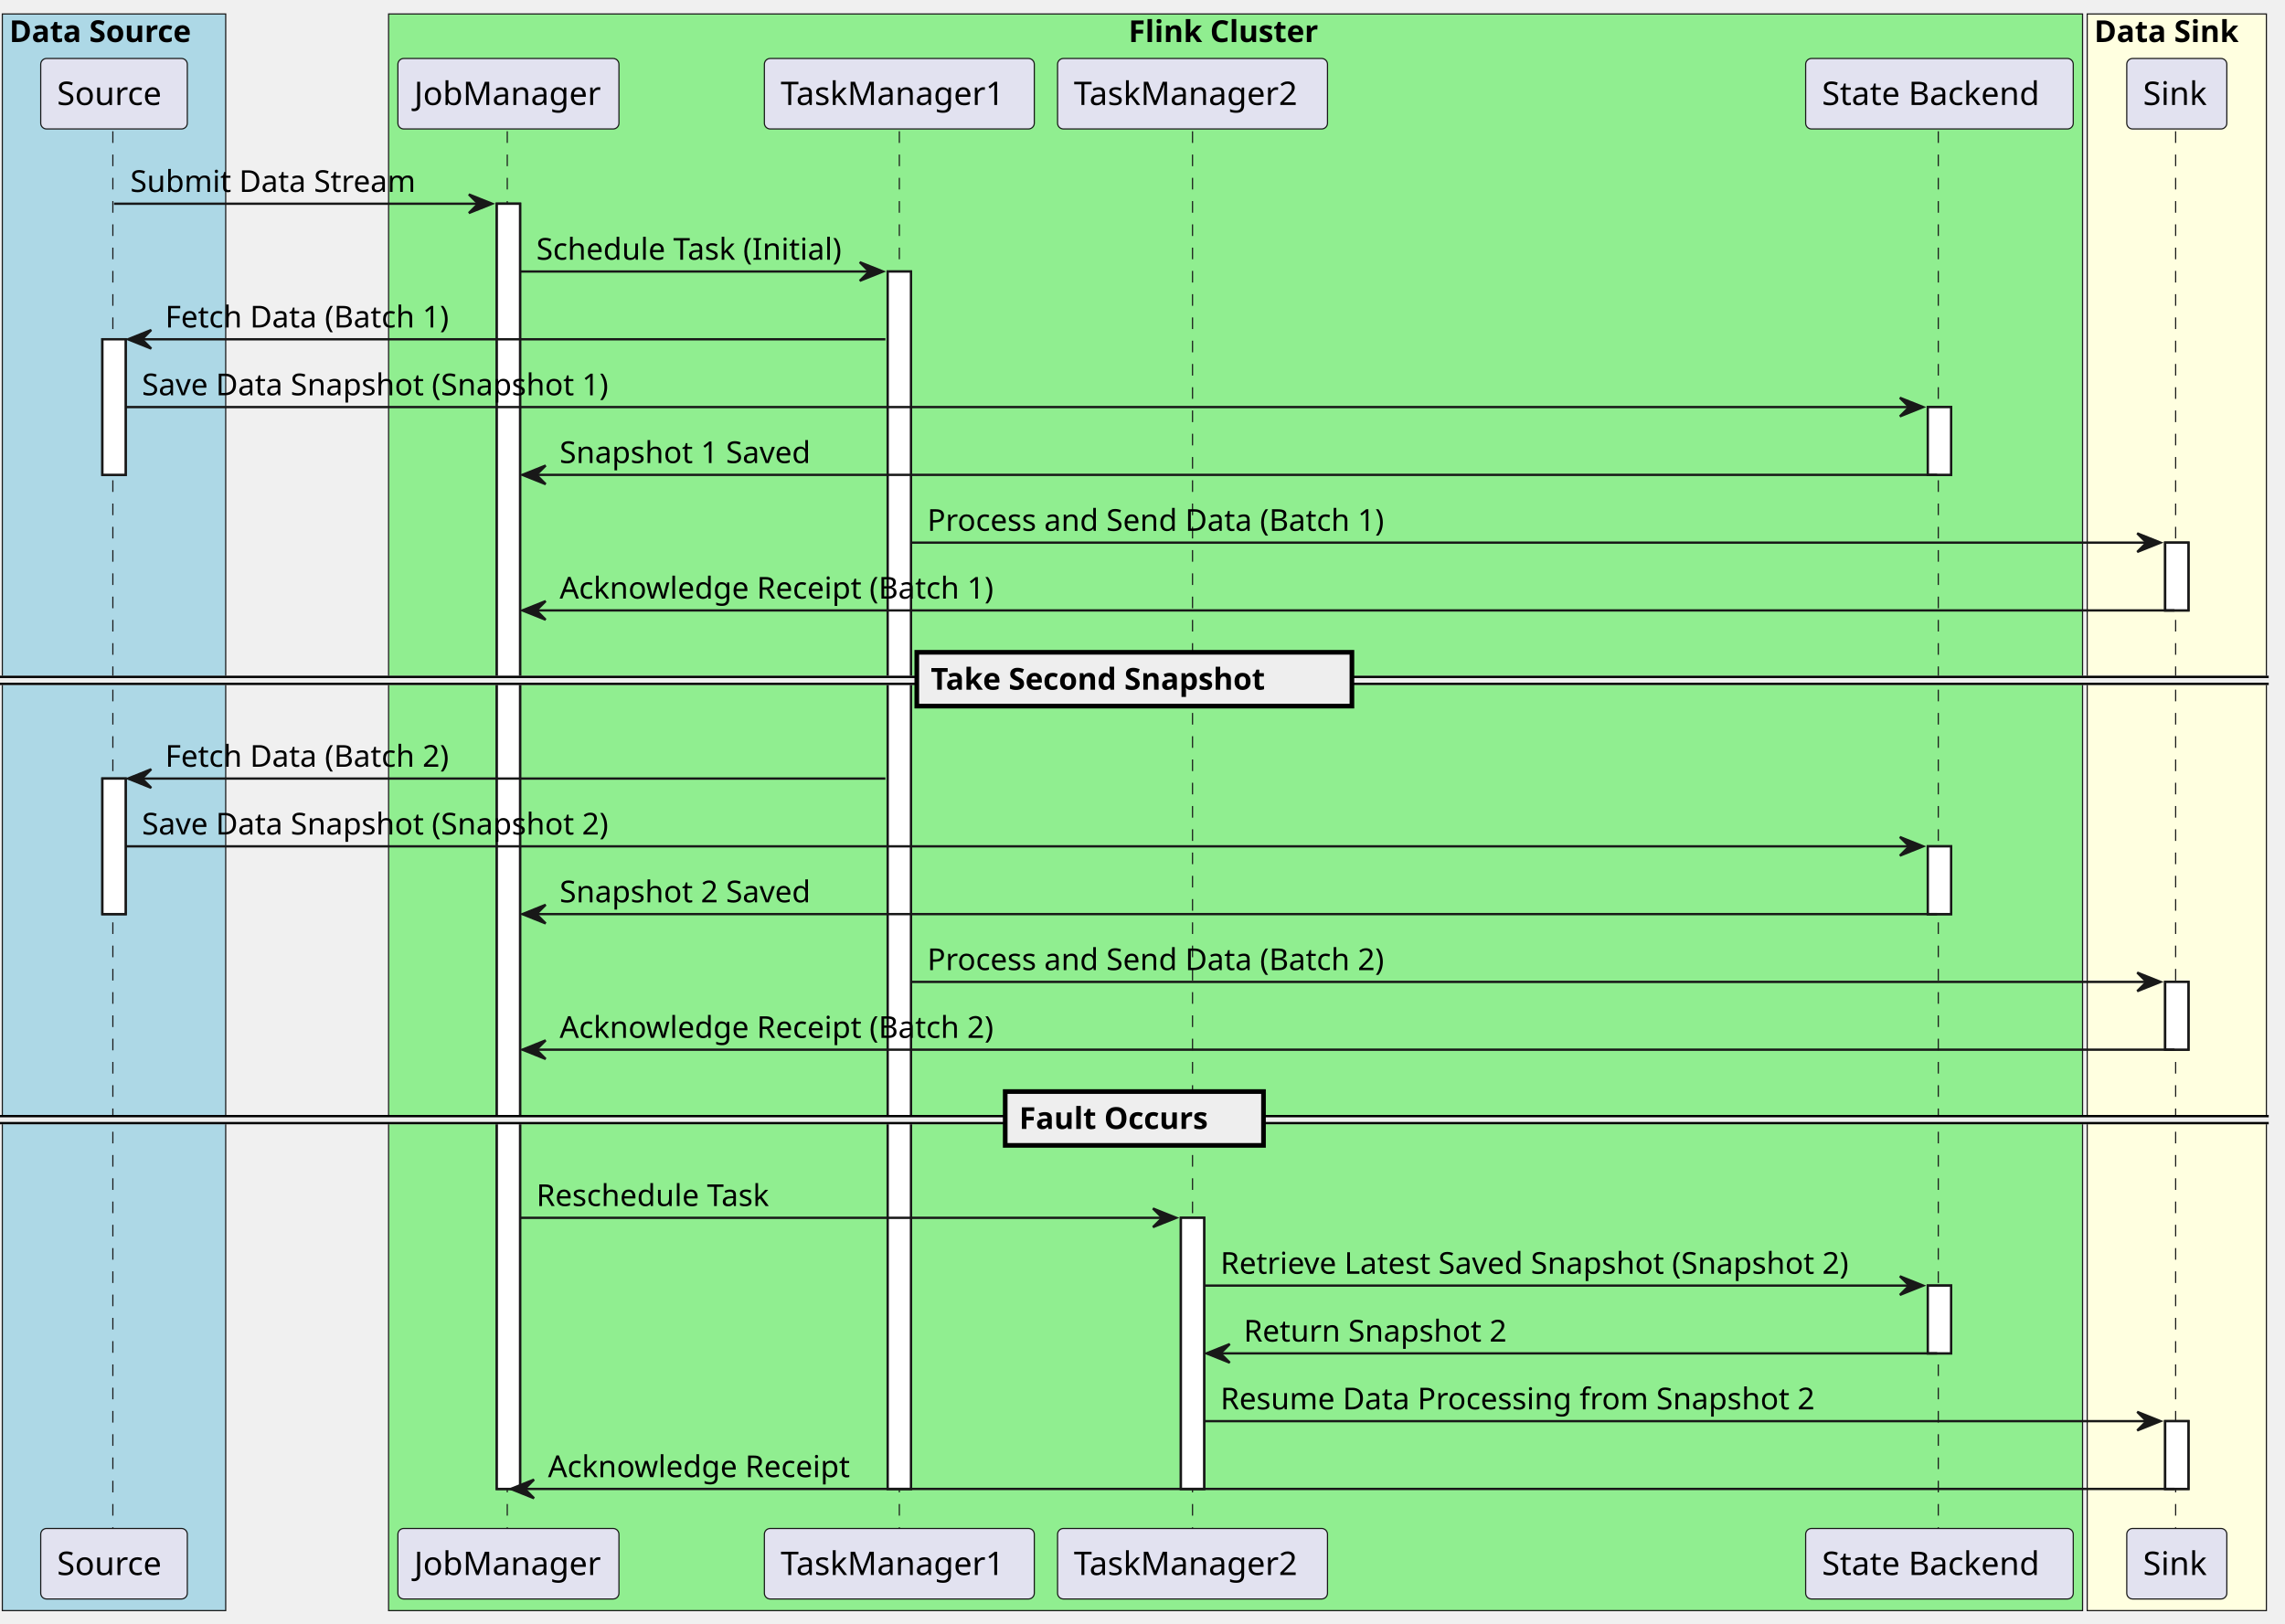
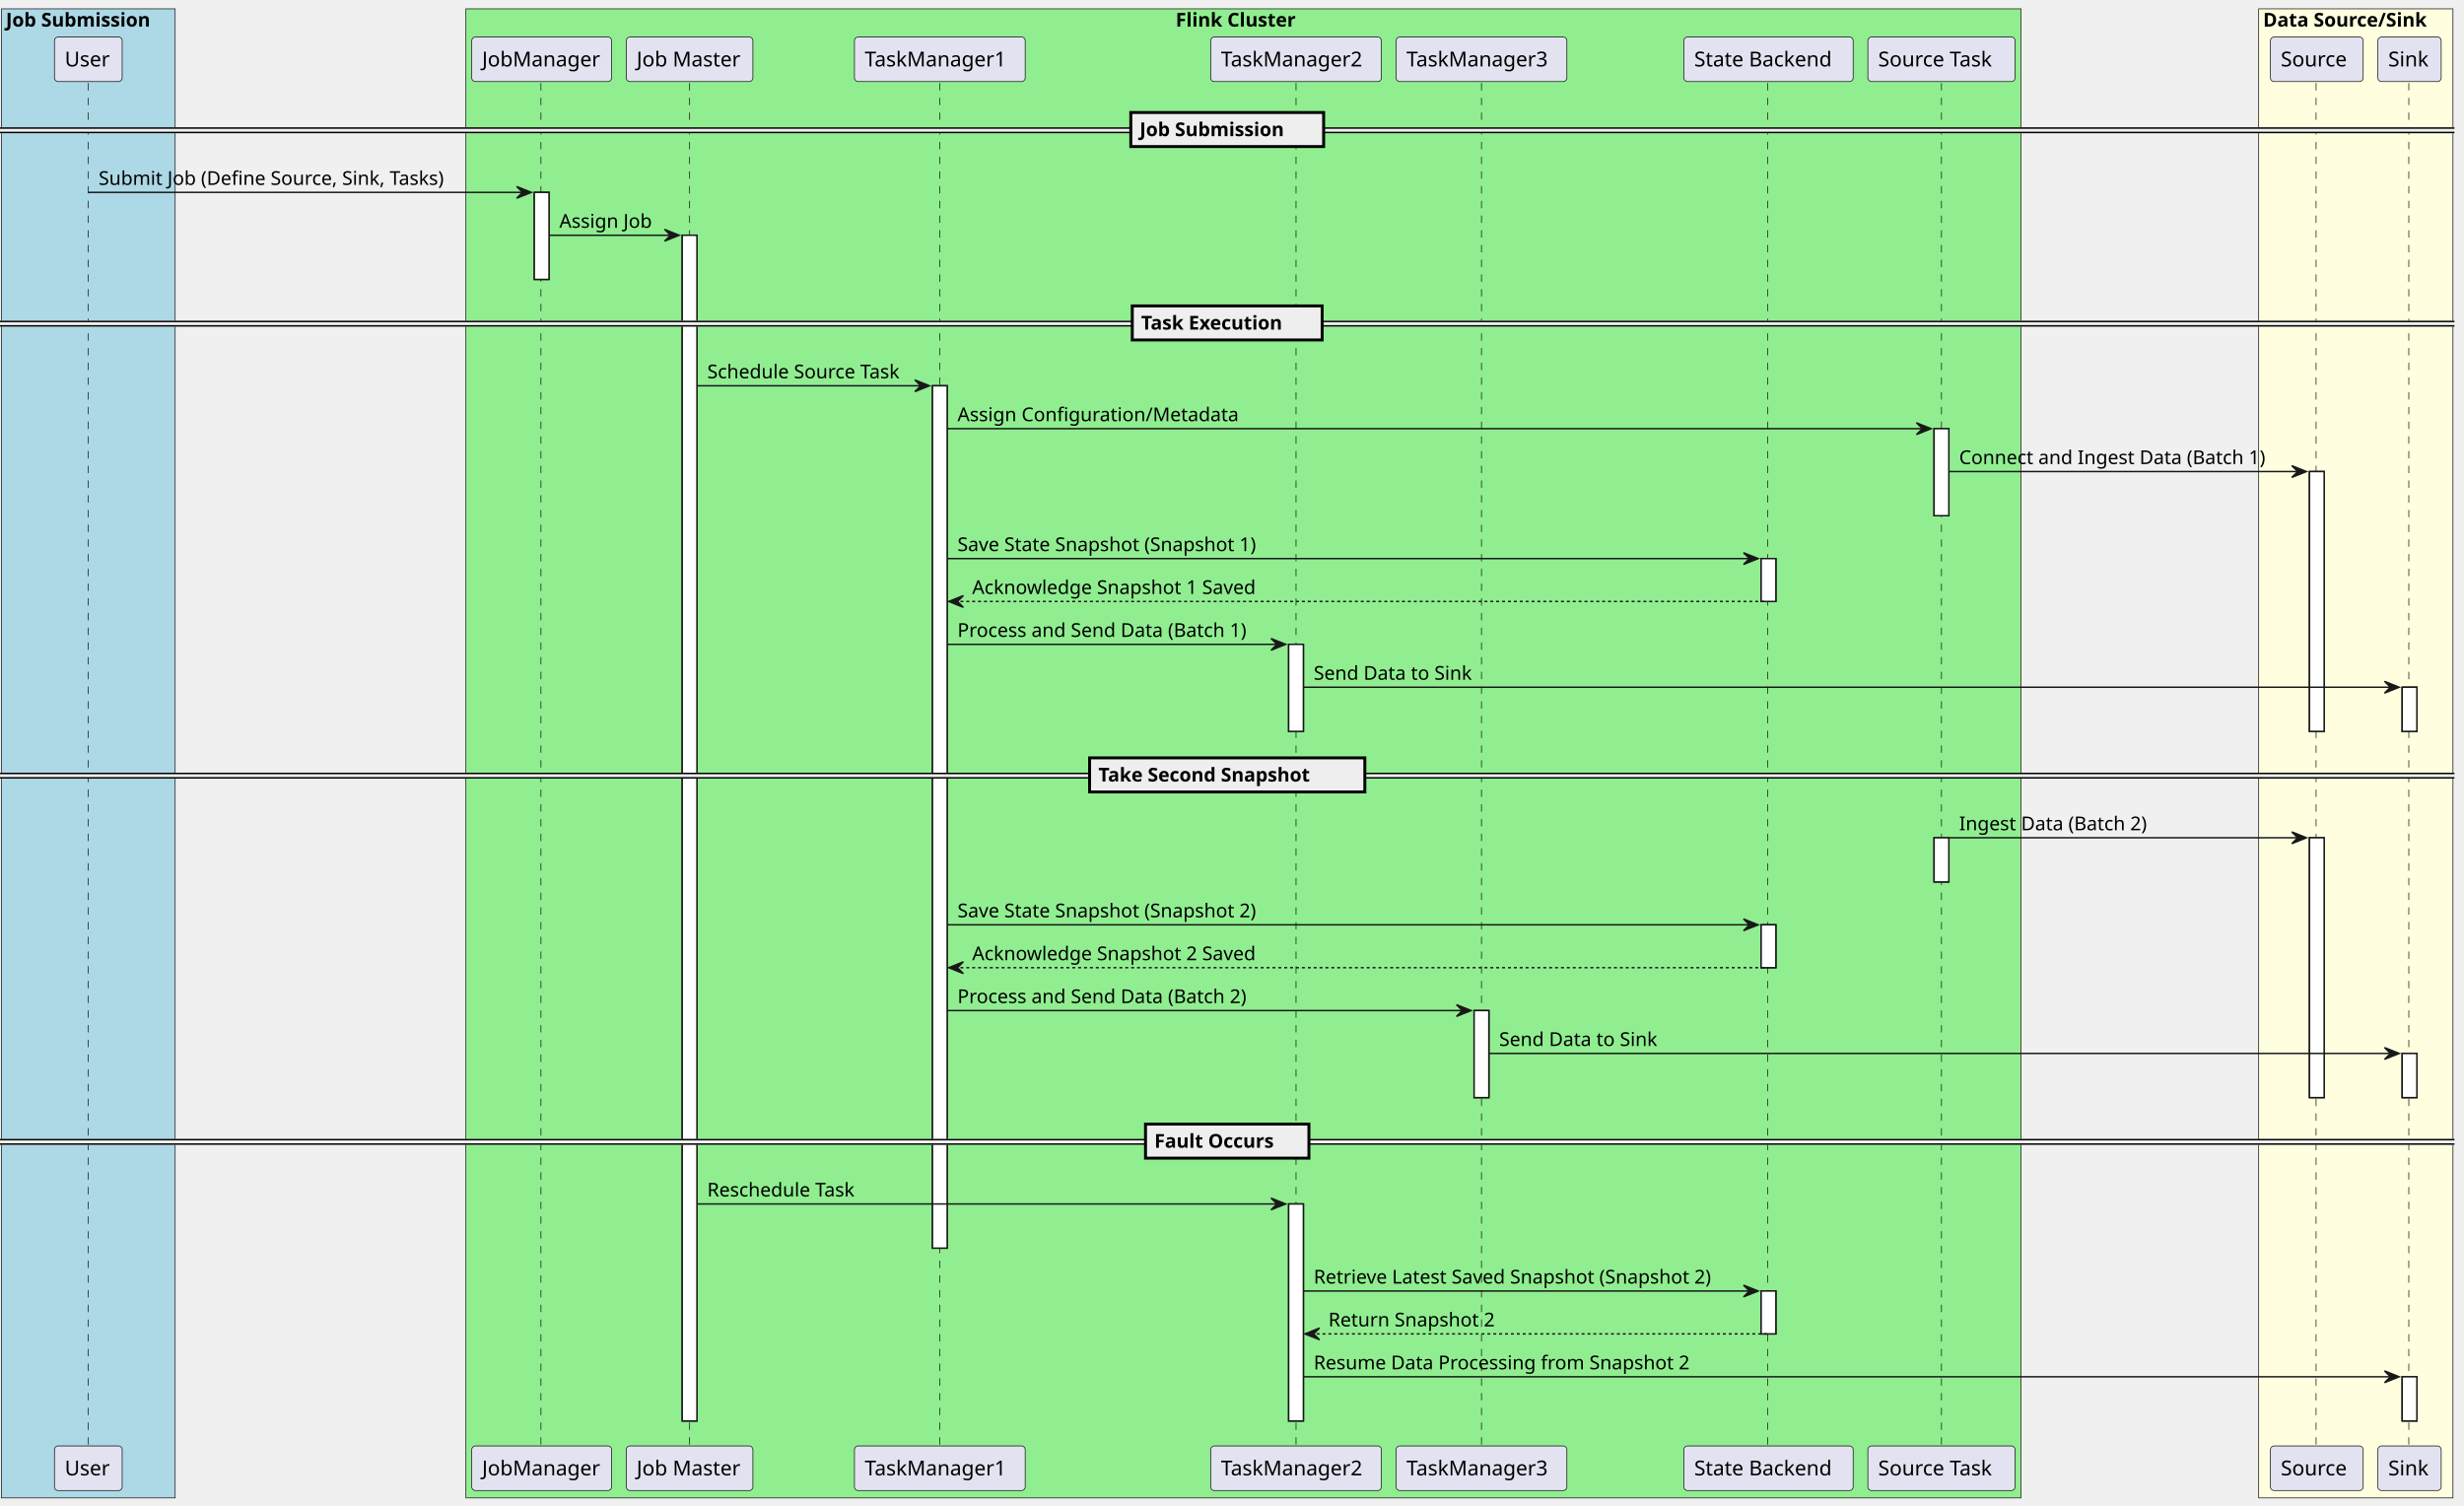
- <svg xmlns="http://www.w3.org/2000/svg" contentStyleType="text/css" height="698px" preserveAspectRatio="none" style="width:982px;height:698px;background:#FFFFFF;" version="1.1" viewBox="0 0 982 698" width="982px" zoomAndPan="magnify">
+ <svg xmlns="http://www.w3.org/2000/svg" contentStyleType="text/css" height="1023px" preserveAspectRatio="none" style="width:1674px;height:1023px;background:#FFFFFF;" version="1.1" viewBox="0 0 1674 1023" width="1674px" zoomAndPan="magnify">
  <defs />
  <g>
-     <rect fill="#ADD8E6" height="686.25" style="stroke:#181818;stroke-width:0.5;" width="96" x="1" y="6" />
-     <text fill="#000000" font-family="sans-serif" font-size="13" font-weight="bold" lengthAdjust="spacing" textLength="90" x="4" y="18.067">Data Source</text>
-     <rect fill="#90EE90" height="686.25" style="stroke:#181818;stroke-width:0.5;" width="728" x="167" y="6" />
-     <text fill="#000000" font-family="sans-serif" font-size="13" font-weight="bold" lengthAdjust="spacing" textLength="92" x="485" y="18.067">Flink Cluster</text>
-     <rect fill="#FFFFE0" height="686.25" style="stroke:#181818;stroke-width:0.5;" width="77" x="897" y="6" />
-     <text fill="#000000" font-family="sans-serif" font-size="13" font-weight="bold" lengthAdjust="spacing" textLength="71" x="900" y="18.067">Data Sink</text>
-     <rect fill="#FFFFFF" height="58.266" style="stroke:#181818;stroke-width:1.0;" width="10" x="44" y="145.828" />
-     <rect fill="#FFFFFF" height="58.266" style="stroke:#181818;stroke-width:1.0;" width="10" x="44" y="334.625" />
-     <rect fill="#FFFFFF" height="552.391" style="stroke:#181818;stroke-width:1.0;" width="10" x="213.5" y="87.562" />
-     <rect fill="#FFFFFF" height="523.258" style="stroke:#181818;stroke-width:1.0;" width="10" x="381.5" y="116.695" />
-     <rect fill="#FFFFFF" height="116.531" style="stroke:#181818;stroke-width:1.0;" width="10" x="507.5" y="523.422" />
-     <rect fill="#FFFFFF" height="29.133" style="stroke:#181818;stroke-width:1.0;" width="10" x="828.5" y="174.961" />
-     <rect fill="#FFFFFF" height="29.133" style="stroke:#181818;stroke-width:1.0;" width="10" x="828.5" y="363.758" />
-     <rect fill="#FFFFFF" height="29.133" style="stroke:#181818;stroke-width:1.0;" width="10" x="828.5" y="552.555" />
-     <rect fill="#FFFFFF" height="29.133" style="stroke:#181818;stroke-width:1.0;" width="10" x="930.5" y="233.227" />
-     <rect fill="#FFFFFF" height="29.133" style="stroke:#181818;stroke-width:1.0;" width="10" x="930.5" y="422.023" />
-     <rect fill="#FFFFFF" height="29.133" style="stroke:#181818;stroke-width:1.0;" width="10" x="930.5" y="610.82" />
-     <line style="stroke:#181818;stroke-width:0.5;stroke-dasharray:5.0,5.0;" x1="48.5" x2="48.5" y1="56.43" y2="657.953" />
-     <line style="stroke:#181818;stroke-width:0.5;stroke-dasharray:5.0,5.0;" x1="218" x2="218" y1="56.43" y2="657.953" />
-     <line style="stroke:#181818;stroke-width:0.5;stroke-dasharray:5.0,5.0;" x1="386.5" x2="386.5" y1="56.43" y2="657.953" />
-     <line style="stroke:#181818;stroke-width:0.5;stroke-dasharray:5.0,5.0;" x1="512.5" x2="512.5" y1="56.43" y2="657.953" />
-     <line style="stroke:#181818;stroke-width:0.5;stroke-dasharray:5.0,5.0;" x1="833" x2="833" y1="56.43" y2="657.953" />
-     <line style="stroke:#181818;stroke-width:0.5;stroke-dasharray:5.0,5.0;" x1="935" x2="935" y1="56.43" y2="657.953" />
-     <rect fill="#E2E2F0" height="30.297" rx="2.5" ry="2.5" style="stroke:#181818;stroke-width:0.5;" width="63" x="17.5" y="25.133" />
-     <text fill="#000000" font-family="sans-serif" font-size="14" lengthAdjust="spacing" textLength="49" x="24.5" y="45.128">Source</text>
-     <rect fill="#E2E2F0" height="30.297" rx="2.5" ry="2.5" style="stroke:#181818;stroke-width:0.5;" width="63" x="17.5" y="656.953" />
-     <text fill="#000000" font-family="sans-serif" font-size="14" lengthAdjust="spacing" textLength="49" x="24.5" y="676.948">Source</text>
-     <rect fill="#E2E2F0" height="30.297" rx="2.5" ry="2.5" style="stroke:#181818;stroke-width:0.5;" width="95" x="171" y="25.133" />
-     <text fill="#000000" font-family="sans-serif" font-size="14" lengthAdjust="spacing" textLength="81" x="178" y="45.128">JobManager</text>
-     <rect fill="#E2E2F0" height="30.297" rx="2.5" ry="2.5" style="stroke:#181818;stroke-width:0.5;" width="95" x="171" y="656.953" />
-     <text fill="#000000" font-family="sans-serif" font-size="14" lengthAdjust="spacing" textLength="81" x="178" y="676.948">JobManager</text>
-     <rect fill="#E2E2F0" height="30.297" rx="2.5" ry="2.5" style="stroke:#181818;stroke-width:0.5;" width="116" x="328.5" y="25.133" />
-     <text fill="#000000" font-family="sans-serif" font-size="14" lengthAdjust="spacing" textLength="102" x="335.5" y="45.128">TaskManager1</text>
-     <rect fill="#E2E2F0" height="30.297" rx="2.5" ry="2.5" style="stroke:#181818;stroke-width:0.5;" width="116" x="328.5" y="656.953" />
-     <text fill="#000000" font-family="sans-serif" font-size="14" lengthAdjust="spacing" textLength="102" x="335.5" y="676.948">TaskManager1</text>
-     <rect fill="#E2E2F0" height="30.297" rx="2.5" ry="2.5" style="stroke:#181818;stroke-width:0.5;" width="116" x="454.5" y="25.133" />
-     <text fill="#000000" font-family="sans-serif" font-size="14" lengthAdjust="spacing" textLength="102" x="461.5" y="45.128">TaskManager2</text>
-     <rect fill="#E2E2F0" height="30.297" rx="2.5" ry="2.5" style="stroke:#181818;stroke-width:0.5;" width="116" x="454.5" y="656.953" />
-     <text fill="#000000" font-family="sans-serif" font-size="14" lengthAdjust="spacing" textLength="102" x="461.5" y="676.948">TaskManager2</text>
-     <rect fill="#E2E2F0" height="30.297" rx="2.5" ry="2.5" style="stroke:#181818;stroke-width:0.5;" width="115" x="776" y="25.133" />
-     <text fill="#000000" font-family="sans-serif" font-size="14" lengthAdjust="spacing" textLength="101" x="783" y="45.128">State Backend</text>
-     <rect fill="#E2E2F0" height="30.297" rx="2.5" ry="2.5" style="stroke:#181818;stroke-width:0.5;" width="115" x="776" y="656.953" />
-     <text fill="#000000" font-family="sans-serif" font-size="14" lengthAdjust="spacing" textLength="101" x="783" y="676.948">State Backend</text>
-     <rect fill="#E2E2F0" height="30.297" rx="2.5" ry="2.5" style="stroke:#181818;stroke-width:0.5;" width="43" x="914" y="25.133" />
-     <text fill="#000000" font-family="sans-serif" font-size="14" lengthAdjust="spacing" textLength="29" x="921" y="45.128">Sink</text>
-     <rect fill="#E2E2F0" height="30.297" rx="2.5" ry="2.5" style="stroke:#181818;stroke-width:0.5;" width="43" x="914" y="656.953" />
-     <text fill="#000000" font-family="sans-serif" font-size="14" lengthAdjust="spacing" textLength="29" x="921" y="676.948">Sink</text>
-     <rect fill="#FFFFFF" height="58.266" style="stroke:#181818;stroke-width:1.0;" width="10" x="44" y="145.828" />
-     <rect fill="#FFFFFF" height="58.266" style="stroke:#181818;stroke-width:1.0;" width="10" x="44" y="334.625" />
-     <rect fill="#FFFFFF" height="552.391" style="stroke:#181818;stroke-width:1.0;" width="10" x="213.5" y="87.562" />
-     <rect fill="#FFFFFF" height="523.258" style="stroke:#181818;stroke-width:1.0;" width="10" x="381.5" y="116.695" />
-     <rect fill="#FFFFFF" height="116.531" style="stroke:#181818;stroke-width:1.0;" width="10" x="507.5" y="523.422" />
-     <rect fill="#FFFFFF" height="29.133" style="stroke:#181818;stroke-width:1.0;" width="10" x="828.5" y="174.961" />
-     <rect fill="#FFFFFF" height="29.133" style="stroke:#181818;stroke-width:1.0;" width="10" x="828.5" y="363.758" />
-     <rect fill="#FFFFFF" height="29.133" style="stroke:#181818;stroke-width:1.0;" width="10" x="828.5" y="552.555" />
-     <rect fill="#FFFFFF" height="29.133" style="stroke:#181818;stroke-width:1.0;" width="10" x="930.5" y="233.227" />
-     <rect fill="#FFFFFF" height="29.133" style="stroke:#181818;stroke-width:1.0;" width="10" x="930.5" y="422.023" />
-     <rect fill="#FFFFFF" height="29.133" style="stroke:#181818;stroke-width:1.0;" width="10" x="930.5" y="610.82" />
-     <polygon fill="#181818" points="201.5,83.562,211.5,87.562,201.5,91.562,205.5,87.562" style="stroke:#181818;stroke-width:1.0;" />
-     <line style="stroke:#181818;stroke-width:1.0;" x1="49" x2="207.5" y1="87.562" y2="87.562" />
-     <text fill="#000000" font-family="sans-serif" font-size="13" lengthAdjust="spacing" textLength="133" x="56" y="82.497">Submit Data Stream</text>
-     <polygon fill="#181818" points="369.5,112.695,379.5,116.695,369.5,120.695,373.5,116.695" style="stroke:#181818;stroke-width:1.0;" />
-     <line style="stroke:#181818;stroke-width:1.0;" x1="223.5" x2="375.5" y1="116.695" y2="116.695" />
-     <text fill="#000000" font-family="sans-serif" font-size="13" lengthAdjust="spacing" textLength="139" x="230.5" y="111.629">Schedule Task (Initial)</text>
-     <polygon fill="#181818" points="65,141.828,55,145.828,65,149.828,61,145.828" style="stroke:#181818;stroke-width:1.0;" />
-     <line style="stroke:#181818;stroke-width:1.0;" x1="59" x2="380.5" y1="145.828" y2="145.828" />
-     <text fill="#000000" font-family="sans-serif" font-size="13" lengthAdjust="spacing" textLength="133" x="71" y="140.762">Fetch Data (Batch 1)</text>
-     <polygon fill="#181818" points="816.5,170.961,826.5,174.961,816.5,178.961,820.5,174.961" style="stroke:#181818;stroke-width:1.0;" />
-     <line style="stroke:#181818;stroke-width:1.0;" x1="54" x2="822.5" y1="174.961" y2="174.961" />
-     <text fill="#000000" font-family="sans-serif" font-size="13" lengthAdjust="spacing" textLength="219" x="61" y="169.895">Save Data Snapshot (Snapshot 1)</text>
-     <polygon fill="#181818" points="234.5,200.094,224.5,204.094,234.5,208.094,230.5,204.094" style="stroke:#181818;stroke-width:1.0;" />
-     <line style="stroke:#181818;stroke-width:1.0;" x1="228.5" x2="832.5" y1="204.094" y2="204.094" />
-     <text fill="#000000" font-family="sans-serif" font-size="13" lengthAdjust="spacing" textLength="117" x="240.5" y="199.028">Snapshot 1 Saved</text>
-     <polygon fill="#181818" points="918.5,229.227,928.5,233.227,918.5,237.227,922.5,233.227" style="stroke:#181818;stroke-width:1.0;" />
-     <line style="stroke:#181818;stroke-width:1.0;" x1="391.5" x2="924.5" y1="233.227" y2="233.227" />
-     <text fill="#000000" font-family="sans-serif" font-size="13" lengthAdjust="spacing" textLength="213" x="398.5" y="228.161">Process and Send Data (Batch 1)</text>
-     <polygon fill="#181818" points="234.5,258.359,224.5,262.359,234.5,266.359,230.5,262.359" style="stroke:#181818;stroke-width:1.0;" />
-     <line style="stroke:#181818;stroke-width:1.0;" x1="228.5" x2="934.5" y1="262.359" y2="262.359" />
-     <text fill="#000000" font-family="sans-serif" font-size="13" lengthAdjust="spacing" textLength="197" x="240.5" y="257.293">Acknowledge Receipt (Batch 1)</text>
-     <rect fill="#EEEEEE" height="3" style="stroke:#EEEEEE;stroke-width:1.0;" width="975" x="0" y="290.926" />
-     <line style="stroke:#000000;stroke-width:1.0;" x1="0" x2="975" y1="290.926" y2="290.926" />
-     <line style="stroke:#000000;stroke-width:1.0;" x1="0" x2="975" y1="293.926" y2="293.926" />
-     <rect fill="#EEEEEE" height="23.133" style="stroke:#000000;stroke-width:2.0;" width="187" x="394" y="280.359" />
-     <text fill="#000000" font-family="sans-serif" font-size="13" font-weight="bold" lengthAdjust="spacing" textLength="168" x="400" y="296.426">Take Second Snapshot</text>
-     <polygon fill="#181818" points="65,330.625,55,334.625,65,338.625,61,334.625" style="stroke:#181818;stroke-width:1.0;" />
-     <line style="stroke:#181818;stroke-width:1.0;" x1="59" x2="380.5" y1="334.625" y2="334.625" />
-     <text fill="#000000" font-family="sans-serif" font-size="13" lengthAdjust="spacing" textLength="133" x="71" y="329.559">Fetch Data (Batch 2)</text>
-     <polygon fill="#181818" points="816.5,359.758,826.5,363.758,816.5,367.758,820.5,363.758" style="stroke:#181818;stroke-width:1.0;" />
-     <line style="stroke:#181818;stroke-width:1.0;" x1="54" x2="822.5" y1="363.758" y2="363.758" />
-     <text fill="#000000" font-family="sans-serif" font-size="13" lengthAdjust="spacing" textLength="219" x="61" y="358.692">Save Data Snapshot (Snapshot 2)</text>
-     <polygon fill="#181818" points="234.5,388.891,224.5,392.891,234.5,396.891,230.5,392.891" style="stroke:#181818;stroke-width:1.0;" />
-     <line style="stroke:#181818;stroke-width:1.0;" x1="228.5" x2="832.5" y1="392.891" y2="392.891" />
-     <text fill="#000000" font-family="sans-serif" font-size="13" lengthAdjust="spacing" textLength="117" x="240.5" y="387.825">Snapshot 2 Saved</text>
-     <polygon fill="#181818" points="918.5,418.023,928.5,422.023,918.5,426.023,922.5,422.023" style="stroke:#181818;stroke-width:1.0;" />
-     <line style="stroke:#181818;stroke-width:1.0;" x1="391.5" x2="924.5" y1="422.023" y2="422.023" />
-     <text fill="#000000" font-family="sans-serif" font-size="13" lengthAdjust="spacing" textLength="213" x="398.5" y="416.957">Process and Send Data (Batch 2)</text>
-     <polygon fill="#181818" points="234.5,447.156,224.5,451.156,234.5,455.156,230.5,451.156" style="stroke:#181818;stroke-width:1.0;" />
-     <line style="stroke:#181818;stroke-width:1.0;" x1="228.5" x2="934.5" y1="451.156" y2="451.156" />
-     <text fill="#000000" font-family="sans-serif" font-size="13" lengthAdjust="spacing" textLength="197" x="240.5" y="446.09">Acknowledge Receipt (Batch 2)</text>
-     <rect fill="#EEEEEE" height="3" style="stroke:#EEEEEE;stroke-width:1.0;" width="975" x="0" y="479.723" />
-     <line style="stroke:#000000;stroke-width:1.0;" x1="0" x2="975" y1="479.723" y2="479.723" />
-     <line style="stroke:#000000;stroke-width:1.0;" x1="0" x2="975" y1="482.723" y2="482.723" />
-     <rect fill="#EEEEEE" height="23.133" style="stroke:#000000;stroke-width:2.0;" width="111" x="432" y="469.156" />
-     <text fill="#000000" font-family="sans-serif" font-size="13" font-weight="bold" lengthAdjust="spacing" textLength="92" x="438" y="485.223">Fault Occurs</text>
-     <polygon fill="#181818" points="495.5,519.422,505.5,523.422,495.5,527.422,499.5,523.422" style="stroke:#181818;stroke-width:1.0;" />
-     <line style="stroke:#181818;stroke-width:1.0;" x1="223.5" x2="501.5" y1="523.422" y2="523.422" />
-     <text fill="#000000" font-family="sans-serif" font-size="13" lengthAdjust="spacing" textLength="106" x="230.5" y="518.356">Reschedule Task</text>
-     <polygon fill="#181818" points="816.5,548.555,826.5,552.555,816.5,556.555,820.5,552.555" style="stroke:#181818;stroke-width:1.0;" />
-     <line style="stroke:#181818;stroke-width:1.0;" x1="517.5" x2="822.5" y1="552.555" y2="552.555" />
-     <text fill="#000000" font-family="sans-serif" font-size="13" lengthAdjust="spacing" textLength="292" x="524.5" y="547.489">Retrieve Latest Saved Snapshot (Snapshot 2)</text>
-     <polygon fill="#181818" points="528.5,577.688,518.5,581.688,528.5,585.688,524.5,581.688" style="stroke:#181818;stroke-width:1.0;" />
-     <line style="stroke:#181818;stroke-width:1.0;" x1="522.5" x2="832.5" y1="581.688" y2="581.688" />
-     <text fill="#000000" font-family="sans-serif" font-size="13" lengthAdjust="spacing" textLength="119" x="534.5" y="576.622">Return Snapshot 2</text>
-     <polygon fill="#181818" points="918.5,606.82,928.5,610.82,918.5,614.82,922.5,610.82" style="stroke:#181818;stroke-width:1.0;" />
-     <line style="stroke:#181818;stroke-width:1.0;" x1="517.5" x2="924.5" y1="610.82" y2="610.82" />
-     <text fill="#000000" font-family="sans-serif" font-size="13" lengthAdjust="spacing" textLength="271" x="524.5" y="605.754">Resume Data Processing from Snapshot 2</text>
-     <polygon fill="#181818" points="229.5,635.953,219.5,639.953,229.5,643.953,225.5,639.953" style="stroke:#181818;stroke-width:1.0;" />
-     <line style="stroke:#181818;stroke-width:1.0;" x1="223.5" x2="934.5" y1="639.953" y2="639.953" />
-     <text fill="#000000" font-family="sans-serif" font-size="13" lengthAdjust="spacing" textLength="134" x="235.5" y="634.887">Acknowledge Receipt</text>
+     <rect fill="#ADD8E6" height="1011.648" style="stroke:#181818;stroke-width:0.5;" width="118" x="1" y="6" />
+     <text fill="#000000" font-family="sans-serif" font-size="13" font-weight="bold" lengthAdjust="spacing" textLength="112" x="4" y="18.067">Job Submission</text>
+     <rect fill="#90EE90" height="1011.648" style="stroke:#181818;stroke-width:0.5;" width="1056.5" x="316.5" y="6" />
+     <text fill="#000000" font-family="sans-serif" font-size="13" font-weight="bold" lengthAdjust="spacing" textLength="92" x="798.75" y="18.067">Flink Cluster</text>
+     <rect fill="#FFFFE0" height="1011.648" style="stroke:#181818;stroke-width:0.5;" width="132" x="1534.5" y="6" />
+     <text fill="#000000" font-family="sans-serif" font-size="13" font-weight="bold" lengthAdjust="spacing" textLength="126" x="1537.5" y="18.067">Data Source/Sink</text>
+     <rect fill="#FFFFFF" height="59.133" style="stroke:#181818;stroke-width:1.0;" width="10" x="363" y="130.695" />
+     <rect fill="#FFFFFF" height="805.523" style="stroke:#181818;stroke-width:1.0;" width="10" x="463.5" y="159.828" />
+     <rect fill="#FFFFFF" height="585.859" style="stroke:#181818;stroke-width:1.0;" width="10" x="633.5" y="262.094" />
+     <rect fill="#FFFFFF" height="59.133" style="stroke:#181818;stroke-width:1.0;" width="10" x="875.5" y="437.758" />
+     <rect fill="#FFFFFF" height="147.398" style="stroke:#181818;stroke-width:1.0;" width="10" x="875.5" y="817.953" />
+     <rect fill="#FFFFFF" height="59.133" style="stroke:#181818;stroke-width:1.0;" width="10" x="1001.5" y="686.555" />
+     <rect fill="#FFFFFF" height="29.133" style="stroke:#181818;stroke-width:1.0;" width="10" x="1196.5" y="379.492" />
+     <rect fill="#FFFFFF" height="29.133" style="stroke:#181818;stroke-width:1.0;" width="10" x="1196.5" y="628.289" />
+     <rect fill="#FFFFFF" height="29.133" style="stroke:#181818;stroke-width:1.0;" width="10" x="1196.5" y="877.086" />
+     <rect fill="#FFFFFF" height="59.133" style="stroke:#181818;stroke-width:1.0;" width="10" x="1314" y="291.227" />
+     <rect fill="#FFFFFF" height="30" style="stroke:#181818;stroke-width:1.0;" width="10" x="1314" y="569.156" />
+     <rect fill="#FFFFFF" height="176.531" style="stroke:#181818;stroke-width:1.0;" width="10" x="1569" y="320.359" />
+     <rect fill="#FFFFFF" height="176.531" style="stroke:#181818;stroke-width:1.0;" width="10" x="1569" y="569.156" />
+     <rect fill="#FFFFFF" height="30" style="stroke:#181818;stroke-width:1.0;" width="10" x="1632" y="466.891" />
+     <rect fill="#FFFFFF" height="30" style="stroke:#181818;stroke-width:1.0;" width="10" x="1632" y="715.688" />
+     <rect fill="#FFFFFF" height="30" style="stroke:#181818;stroke-width:1.0;" width="10" x="1632" y="935.352" />
+     <line style="stroke:#181818;stroke-width:0.5;stroke-dasharray:5.0,5.0;" x1="60" x2="60" y1="56.43" y2="983.352" />
+     <line style="stroke:#181818;stroke-width:0.5;stroke-dasharray:5.0,5.0;" x1="367.5" x2="367.5" y1="56.43" y2="983.352" />
+     <line style="stroke:#181818;stroke-width:0.5;stroke-dasharray:5.0,5.0;" x1="468.5" x2="468.5" y1="56.43" y2="983.352" />
+     <line style="stroke:#181818;stroke-width:0.5;stroke-dasharray:5.0,5.0;" x1="638.5" x2="638.5" y1="56.43" y2="983.352" />
+     <line style="stroke:#181818;stroke-width:0.5;stroke-dasharray:5.0,5.0;" x1="880.5" x2="880.5" y1="56.43" y2="983.352" />
+     <line style="stroke:#181818;stroke-width:0.5;stroke-dasharray:5.0,5.0;" x1="1006.5" x2="1006.5" y1="56.43" y2="983.352" />
+     <line style="stroke:#181818;stroke-width:0.5;stroke-dasharray:5.0,5.0;" x1="1201" x2="1201" y1="56.43" y2="983.352" />
+     <line style="stroke:#181818;stroke-width:0.5;stroke-dasharray:5.0,5.0;" x1="1319" x2="1319" y1="56.43" y2="983.352" />
+     <line style="stroke:#181818;stroke-width:0.5;stroke-dasharray:5.0,5.0;" x1="1573.5" x2="1573.5" y1="56.43" y2="983.352" />
+     <line style="stroke:#181818;stroke-width:0.5;stroke-dasharray:5.0,5.0;" x1="1636.5" x2="1636.5" y1="56.43" y2="983.352" />
+     <rect fill="#E2E2F0" height="30.297" rx="2.5" ry="2.5" style="stroke:#181818;stroke-width:0.5;" width="46" x="37" y="25.133" />
+     <text fill="#000000" font-family="sans-serif" font-size="14" lengthAdjust="spacing" textLength="32" x="44" y="45.128">User</text>
+     <rect fill="#E2E2F0" height="30.297" rx="2.5" ry="2.5" style="stroke:#181818;stroke-width:0.5;" width="46" x="37" y="982.352" />
+     <text fill="#000000" font-family="sans-serif" font-size="14" lengthAdjust="spacing" textLength="32" x="44" y="1002.347">User</text>
+     <rect fill="#E2E2F0" height="30.297" rx="2.5" ry="2.5" style="stroke:#181818;stroke-width:0.5;" width="95" x="320.5" y="25.133" />
+     <text fill="#000000" font-family="sans-serif" font-size="14" lengthAdjust="spacing" textLength="81" x="327.5" y="45.128">JobManager</text>
+     <rect fill="#E2E2F0" height="30.297" rx="2.5" ry="2.5" style="stroke:#181818;stroke-width:0.5;" width="95" x="320.5" y="982.352" />
+     <text fill="#000000" font-family="sans-serif" font-size="14" lengthAdjust="spacing" textLength="81" x="327.5" y="1002.347">JobManager</text>
+     <rect fill="#E2E2F0" height="30.297" rx="2.5" ry="2.5" style="stroke:#181818;stroke-width:0.5;" width="86" x="425.5" y="25.133" />
+     <text fill="#000000" font-family="sans-serif" font-size="14" lengthAdjust="spacing" textLength="72" x="432.5" y="45.128">Job Master</text>
+     <rect fill="#E2E2F0" height="30.297" rx="2.5" ry="2.5" style="stroke:#181818;stroke-width:0.5;" width="86" x="425.5" y="982.352" />
+     <text fill="#000000" font-family="sans-serif" font-size="14" lengthAdjust="spacing" textLength="72" x="432.5" y="1002.347">Job Master</text>
+     <rect fill="#E2E2F0" height="30.297" rx="2.5" ry="2.5" style="stroke:#181818;stroke-width:0.5;" width="116" x="580.5" y="25.133" />
+     <text fill="#000000" font-family="sans-serif" font-size="14" lengthAdjust="spacing" textLength="102" x="587.5" y="45.128">TaskManager1</text>
+     <rect fill="#E2E2F0" height="30.297" rx="2.5" ry="2.5" style="stroke:#181818;stroke-width:0.5;" width="116" x="580.5" y="982.352" />
+     <text fill="#000000" font-family="sans-serif" font-size="14" lengthAdjust="spacing" textLength="102" x="587.5" y="1002.347">TaskManager1</text>
+     <rect fill="#E2E2F0" height="30.297" rx="2.5" ry="2.5" style="stroke:#181818;stroke-width:0.5;" width="116" x="822.5" y="25.133" />
+     <text fill="#000000" font-family="sans-serif" font-size="14" lengthAdjust="spacing" textLength="102" x="829.5" y="45.128">TaskManager2</text>
+     <rect fill="#E2E2F0" height="30.297" rx="2.5" ry="2.5" style="stroke:#181818;stroke-width:0.5;" width="116" x="822.5" y="982.352" />
+     <text fill="#000000" font-family="sans-serif" font-size="14" lengthAdjust="spacing" textLength="102" x="829.5" y="1002.347">TaskManager2</text>
+     <rect fill="#E2E2F0" height="30.297" rx="2.5" ry="2.5" style="stroke:#181818;stroke-width:0.5;" width="116" x="948.5" y="25.133" />
+     <text fill="#000000" font-family="sans-serif" font-size="14" lengthAdjust="spacing" textLength="102" x="955.5" y="45.128">TaskManager3</text>
+     <rect fill="#E2E2F0" height="30.297" rx="2.5" ry="2.5" style="stroke:#181818;stroke-width:0.5;" width="116" x="948.5" y="982.352" />
+     <text fill="#000000" font-family="sans-serif" font-size="14" lengthAdjust="spacing" textLength="102" x="955.5" y="1002.347">TaskManager3</text>
+     <rect fill="#E2E2F0" height="30.297" rx="2.5" ry="2.5" style="stroke:#181818;stroke-width:0.5;" width="115" x="1144" y="25.133" />
+     <text fill="#000000" font-family="sans-serif" font-size="14" lengthAdjust="spacing" textLength="101" x="1151" y="45.128">State Backend</text>
+     <rect fill="#E2E2F0" height="30.297" rx="2.5" ry="2.5" style="stroke:#181818;stroke-width:0.5;" width="115" x="1144" y="982.352" />
+     <text fill="#000000" font-family="sans-serif" font-size="14" lengthAdjust="spacing" textLength="101" x="1151" y="1002.347">State Backend</text>
+     <rect fill="#E2E2F0" height="30.297" rx="2.5" ry="2.5" style="stroke:#181818;stroke-width:0.5;" width="100" x="1269" y="25.133" />
+     <text fill="#000000" font-family="sans-serif" font-size="14" lengthAdjust="spacing" textLength="86" x="1276" y="45.128">Source Task</text>
+     <rect fill="#E2E2F0" height="30.297" rx="2.5" ry="2.5" style="stroke:#181818;stroke-width:0.5;" width="100" x="1269" y="982.352" />
+     <text fill="#000000" font-family="sans-serif" font-size="14" lengthAdjust="spacing" textLength="86" x="1276" y="1002.347">Source Task</text>
+     <rect fill="#E2E2F0" height="30.297" rx="2.5" ry="2.5" style="stroke:#181818;stroke-width:0.5;" width="63" x="1542.5" y="25.133" />
+     <text fill="#000000" font-family="sans-serif" font-size="14" lengthAdjust="spacing" textLength="49" x="1549.5" y="45.128">Source</text>
+     <rect fill="#E2E2F0" height="30.297" rx="2.5" ry="2.5" style="stroke:#181818;stroke-width:0.5;" width="63" x="1542.5" y="982.352" />
+     <text fill="#000000" font-family="sans-serif" font-size="14" lengthAdjust="spacing" textLength="49" x="1549.5" y="1002.347">Source</text>
+     <rect fill="#E2E2F0" height="30.297" rx="2.5" ry="2.5" style="stroke:#181818;stroke-width:0.5;" width="43" x="1615.5" y="25.133" />
+     <text fill="#000000" font-family="sans-serif" font-size="14" lengthAdjust="spacing" textLength="29" x="1622.5" y="45.128">Sink</text>
+     <rect fill="#E2E2F0" height="30.297" rx="2.5" ry="2.5" style="stroke:#181818;stroke-width:0.5;" width="43" x="1615.5" y="982.352" />
+     <text fill="#000000" font-family="sans-serif" font-size="14" lengthAdjust="spacing" textLength="29" x="1622.5" y="1002.347">Sink</text>
+     <rect fill="#FFFFFF" height="59.133" style="stroke:#181818;stroke-width:1.0;" width="10" x="363" y="130.695" />
+     <rect fill="#FFFFFF" height="805.523" style="stroke:#181818;stroke-width:1.0;" width="10" x="463.5" y="159.828" />
+     <rect fill="#FFFFFF" height="585.859" style="stroke:#181818;stroke-width:1.0;" width="10" x="633.5" y="262.094" />
+     <rect fill="#FFFFFF" height="59.133" style="stroke:#181818;stroke-width:1.0;" width="10" x="875.5" y="437.758" />
+     <rect fill="#FFFFFF" height="147.398" style="stroke:#181818;stroke-width:1.0;" width="10" x="875.5" y="817.953" />
+     <rect fill="#FFFFFF" height="59.133" style="stroke:#181818;stroke-width:1.0;" width="10" x="1001.5" y="686.555" />
+     <rect fill="#FFFFFF" height="29.133" style="stroke:#181818;stroke-width:1.0;" width="10" x="1196.5" y="379.492" />
+     <rect fill="#FFFFFF" height="29.133" style="stroke:#181818;stroke-width:1.0;" width="10" x="1196.5" y="628.289" />
+     <rect fill="#FFFFFF" height="29.133" style="stroke:#181818;stroke-width:1.0;" width="10" x="1196.5" y="877.086" />
+     <rect fill="#FFFFFF" height="59.133" style="stroke:#181818;stroke-width:1.0;" width="10" x="1314" y="291.227" />
+     <rect fill="#FFFFFF" height="30" style="stroke:#181818;stroke-width:1.0;" width="10" x="1314" y="569.156" />
+     <rect fill="#FFFFFF" height="176.531" style="stroke:#181818;stroke-width:1.0;" width="10" x="1569" y="320.359" />
+     <rect fill="#FFFFFF" height="176.531" style="stroke:#181818;stroke-width:1.0;" width="10" x="1569" y="569.156" />
+     <rect fill="#FFFFFF" height="30" style="stroke:#181818;stroke-width:1.0;" width="10" x="1632" y="466.891" />
+     <rect fill="#FFFFFF" height="30" style="stroke:#181818;stroke-width:1.0;" width="10" x="1632" y="715.688" />
+     <rect fill="#FFFFFF" height="30" style="stroke:#181818;stroke-width:1.0;" width="10" x="1632" y="935.352" />
+     <rect fill="#EEEEEE" height="3" style="stroke:#EEEEEE;stroke-width:1.0;" width="1667.5" x="0" y="86.996" />
+     <line style="stroke:#000000;stroke-width:1.0;" x1="0" x2="1667.5" y1="86.996" y2="86.996" />
+     <line style="stroke:#000000;stroke-width:1.0;" x1="0" x2="1667.5" y1="89.996" y2="89.996" />
+     <rect fill="#EEEEEE" height="23.133" style="stroke:#000000;stroke-width:2.0;" width="131" x="768.25" y="76.43" />
+     <text fill="#000000" font-family="sans-serif" font-size="13" font-weight="bold" lengthAdjust="spacing" textLength="112" x="774.25" y="92.497">Job Submission</text>
+     <polygon fill="#181818" points="351,126.695,361,130.695,351,134.695,355,130.695" style="stroke:#181818;stroke-width:1.0;" />
+     <line style="stroke:#181818;stroke-width:1.0;" x1="60" x2="357" y1="130.695" y2="130.695" />
+     <text fill="#000000" font-family="sans-serif" font-size="13" lengthAdjust="spacing" textLength="252" x="67" y="125.629">Submit Job (Define Source, Sink, Tasks)</text>
+     <polygon fill="#181818" points="451.5,155.828,461.5,159.828,451.5,163.828,455.5,159.828" style="stroke:#181818;stroke-width:1.0;" />
+     <line style="stroke:#181818;stroke-width:1.0;" x1="373" x2="457.5" y1="159.828" y2="159.828" />
+     <text fill="#000000" font-family="sans-serif" font-size="13" lengthAdjust="spacing" textLength="65" x="380" y="154.762">Assign Job</text>
+     <rect fill="#EEEEEE" height="3" style="stroke:#EEEEEE;stroke-width:1.0;" width="1667.5" x="0" y="218.394" />
+     <line style="stroke:#000000;stroke-width:1.0;" x1="0" x2="1667.5" y1="218.394" y2="218.394" />
+     <line style="stroke:#000000;stroke-width:1.0;" x1="0" x2="1667.5" y1="221.394" y2="221.394" />
+     <rect fill="#EEEEEE" height="23.133" style="stroke:#000000;stroke-width:2.0;" width="129" x="769.25" y="207.828" />
+     <text fill="#000000" font-family="sans-serif" font-size="13" font-weight="bold" lengthAdjust="spacing" textLength="110" x="775.25" y="223.895">Task Execution</text>
+     <polygon fill="#181818" points="621.5,258.094,631.5,262.094,621.5,266.094,625.5,262.094" style="stroke:#181818;stroke-width:1.0;" />
+     <line style="stroke:#181818;stroke-width:1.0;" x1="473.5" x2="627.5" y1="262.094" y2="262.094" />
+     <text fill="#000000" font-family="sans-serif" font-size="13" lengthAdjust="spacing" textLength="141" x="480.5" y="257.028">Schedule Source Task</text>
+     <polygon fill="#181818" points="1302,287.227,1312,291.227,1302,295.227,1306,291.227" style="stroke:#181818;stroke-width:1.0;" />
+     <line style="stroke:#181818;stroke-width:1.0;" x1="643.5" x2="1308" y1="291.227" y2="291.227" />
+     <text fill="#000000" font-family="sans-serif" font-size="13" lengthAdjust="spacing" textLength="196" x="650.5" y="286.161">Assign Configuration/Metadata</text>
+     <polygon fill="#181818" points="1557,316.359,1567,320.359,1557,324.359,1561,320.359" style="stroke:#181818;stroke-width:1.0;" />
+     <line style="stroke:#181818;stroke-width:1.0;" x1="1324" x2="1563" y1="320.359" y2="320.359" />
+     <text fill="#000000" font-family="sans-serif" font-size="13" lengthAdjust="spacing" textLength="222" x="1331" y="315.293">Connect and Ingest Data (Batch 1)</text>
+     <polygon fill="#181818" points="1184.5,375.492,1194.5,379.492,1184.5,383.492,1188.5,379.492" style="stroke:#181818;stroke-width:1.0;" />
+     <line style="stroke:#181818;stroke-width:1.0;" x1="643.5" x2="1190.5" y1="379.492" y2="379.492" />
+     <text fill="#000000" font-family="sans-serif" font-size="13" lengthAdjust="spacing" textLength="223" x="650.5" y="374.426">Save State Snapshot (Snapshot 1)</text>
+     <polygon fill="#181818" points="654.5,404.625,644.5,408.625,654.5,412.625,650.5,408.625" style="stroke:#181818;stroke-width:1.0;" />
+     <line style="stroke:#181818;stroke-width:1.0;stroke-dasharray:2.0,2.0;" x1="648.5" x2="1200.5" y1="408.625" y2="408.625" />
+     <text fill="#000000" font-family="sans-serif" font-size="13" lengthAdjust="spacing" textLength="204" x="660.5" y="403.559">Acknowledge Snapshot 1 Saved</text>
+     <polygon fill="#181818" points="863.5,433.758,873.5,437.758,863.5,441.758,867.5,437.758" style="stroke:#181818;stroke-width:1.0;" />
+     <line style="stroke:#181818;stroke-width:1.0;" x1="643.5" x2="869.5" y1="437.758" y2="437.758" />
+     <text fill="#000000" font-family="sans-serif" font-size="13" lengthAdjust="spacing" textLength="213" x="650.5" y="432.692">Process and Send Data (Batch 1)</text>
+     <polygon fill="#181818" points="1620,462.891,1630,466.891,1620,470.891,1624,466.891" style="stroke:#181818;stroke-width:1.0;" />
+     <line style="stroke:#181818;stroke-width:1.0;" x1="885.5" x2="1626" y1="466.891" y2="466.891" />
+     <text fill="#000000" font-family="sans-serif" font-size="13" lengthAdjust="spacing" textLength="116" x="892.5" y="461.825">Send Data to Sink</text>
+     <rect fill="#EEEEEE" height="3" style="stroke:#EEEEEE;stroke-width:1.0;" width="1667.5" x="0" y="525.457" />
+     <line style="stroke:#000000;stroke-width:1.0;" x1="0" x2="1667.5" y1="525.457" y2="525.457" />
+     <line style="stroke:#000000;stroke-width:1.0;" x1="0" x2="1667.5" y1="528.457" y2="528.457" />
+     <rect fill="#EEEEEE" height="23.133" style="stroke:#000000;stroke-width:2.0;" width="187" x="740.25" y="514.891" />
+     <text fill="#000000" font-family="sans-serif" font-size="13" font-weight="bold" lengthAdjust="spacing" textLength="168" x="746.25" y="530.957">Take Second Snapshot</text>
+     <polygon fill="#181818" points="1557,565.156,1567,569.156,1557,573.156,1561,569.156" style="stroke:#181818;stroke-width:1.0;" />
+     <line style="stroke:#181818;stroke-width:1.0;" x1="1324" x2="1563" y1="569.156" y2="569.156" />
+     <text fill="#000000" font-family="sans-serif" font-size="13" lengthAdjust="spacing" textLength="137" x="1331" y="564.09">Ingest Data (Batch 2)</text>
+     <polygon fill="#181818" points="1184.5,624.289,1194.5,628.289,1184.5,632.289,1188.5,628.289" style="stroke:#181818;stroke-width:1.0;" />
+     <line style="stroke:#181818;stroke-width:1.0;" x1="643.5" x2="1190.5" y1="628.289" y2="628.289" />
+     <text fill="#000000" font-family="sans-serif" font-size="13" lengthAdjust="spacing" textLength="223" x="650.5" y="623.223">Save State Snapshot (Snapshot 2)</text>
+     <polygon fill="#181818" points="654.5,653.422,644.5,657.422,654.5,661.422,650.5,657.422" style="stroke:#181818;stroke-width:1.0;" />
+     <line style="stroke:#181818;stroke-width:1.0;stroke-dasharray:2.0,2.0;" x1="648.5" x2="1200.5" y1="657.422" y2="657.422" />
+     <text fill="#000000" font-family="sans-serif" font-size="13" lengthAdjust="spacing" textLength="204" x="660.5" y="652.356">Acknowledge Snapshot 2 Saved</text>
+     <polygon fill="#181818" points="989.5,682.555,999.5,686.555,989.5,690.555,993.5,686.555" style="stroke:#181818;stroke-width:1.0;" />
+     <line style="stroke:#181818;stroke-width:1.0;" x1="643.5" x2="995.5" y1="686.555" y2="686.555" />
+     <text fill="#000000" font-family="sans-serif" font-size="13" lengthAdjust="spacing" textLength="213" x="650.5" y="681.489">Process and Send Data (Batch 2)</text>
+     <polygon fill="#181818" points="1620,711.688,1630,715.688,1620,719.688,1624,715.688" style="stroke:#181818;stroke-width:1.0;" />
+     <line style="stroke:#181818;stroke-width:1.0;" x1="1011.5" x2="1626" y1="715.688" y2="715.688" />
+     <text fill="#000000" font-family="sans-serif" font-size="13" lengthAdjust="spacing" textLength="116" x="1018.5" y="710.622">Send Data to Sink</text>
+     <rect fill="#EEEEEE" height="3" style="stroke:#EEEEEE;stroke-width:1.0;" width="1667.5" x="0" y="774.254" />
+     <line style="stroke:#000000;stroke-width:1.0;" x1="0" x2="1667.5" y1="774.254" y2="774.254" />
+     <line style="stroke:#000000;stroke-width:1.0;" x1="0" x2="1667.5" y1="777.254" y2="777.254" />
+     <rect fill="#EEEEEE" height="23.133" style="stroke:#000000;stroke-width:2.0;" width="111" x="778.25" y="763.688" />
+     <text fill="#000000" font-family="sans-serif" font-size="13" font-weight="bold" lengthAdjust="spacing" textLength="92" x="784.25" y="779.754">Fault Occurs</text>
+     <polygon fill="#181818" points="863.5,813.953,873.5,817.953,863.5,821.953,867.5,817.953" style="stroke:#181818;stroke-width:1.0;" />
+     <line style="stroke:#181818;stroke-width:1.0;" x1="473.5" x2="869.5" y1="817.953" y2="817.953" />
+     <text fill="#000000" font-family="sans-serif" font-size="13" lengthAdjust="spacing" textLength="106" x="480.5" y="812.887">Reschedule Task</text>
+     <polygon fill="#181818" points="1184.5,873.086,1194.5,877.086,1184.5,881.086,1188.5,877.086" style="stroke:#181818;stroke-width:1.0;" />
+     <line style="stroke:#181818;stroke-width:1.0;" x1="885.5" x2="1190.5" y1="877.086" y2="877.086" />
+     <text fill="#000000" font-family="sans-serif" font-size="13" lengthAdjust="spacing" textLength="292" x="892.5" y="872.02">Retrieve Latest Saved Snapshot (Snapshot 2)</text>
+     <polygon fill="#181818" points="896.5,902.219,886.5,906.219,896.5,910.219,892.5,906.219" style="stroke:#181818;stroke-width:1.0;" />
+     <line style="stroke:#181818;stroke-width:1.0;stroke-dasharray:2.0,2.0;" x1="890.5" x2="1200.5" y1="906.219" y2="906.219" />
+     <text fill="#000000" font-family="sans-serif" font-size="13" lengthAdjust="spacing" textLength="119" x="902.5" y="901.153">Return Snapshot 2</text>
+     <polygon fill="#181818" points="1620,931.352,1630,935.352,1620,939.352,1624,935.352" style="stroke:#181818;stroke-width:1.0;" />
+     <line style="stroke:#181818;stroke-width:1.0;" x1="885.5" x2="1626" y1="935.352" y2="935.352" />
+     <text fill="#000000" font-family="sans-serif" font-size="13" lengthAdjust="spacing" textLength="271" x="892.5" y="930.286">Resume Data Processing from Snapshot 2</text>
  </g>
</svg>
